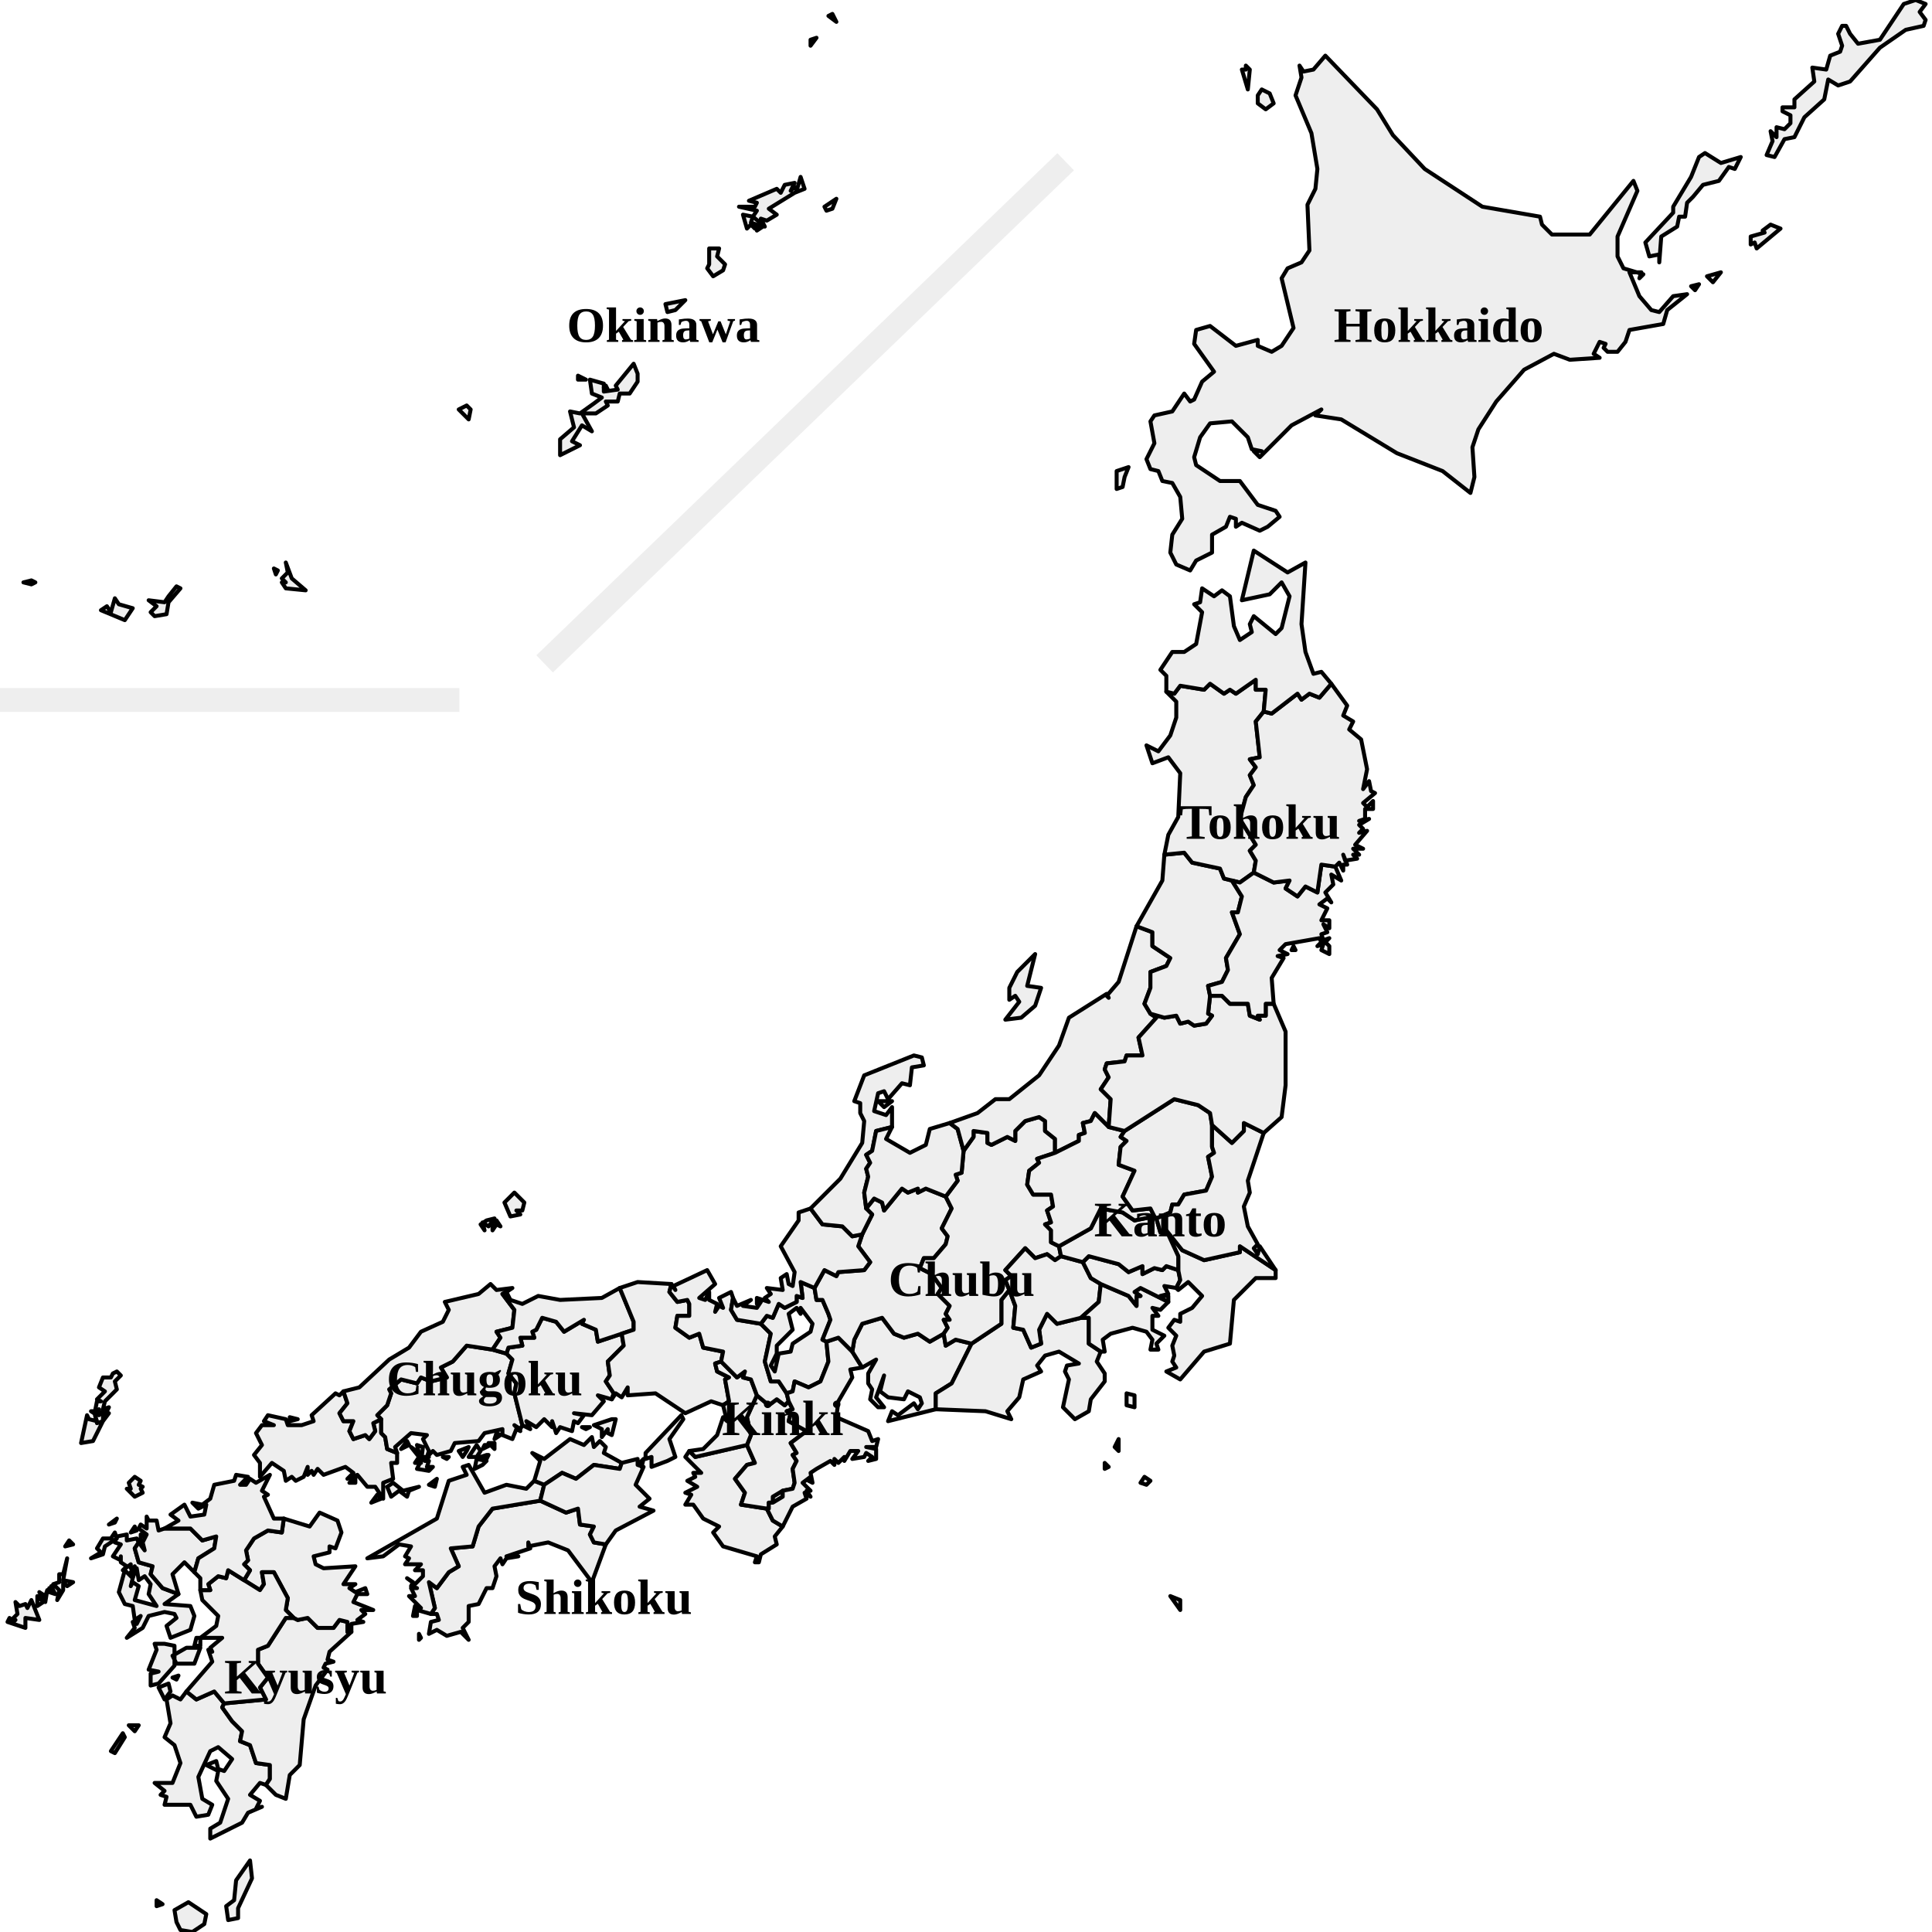
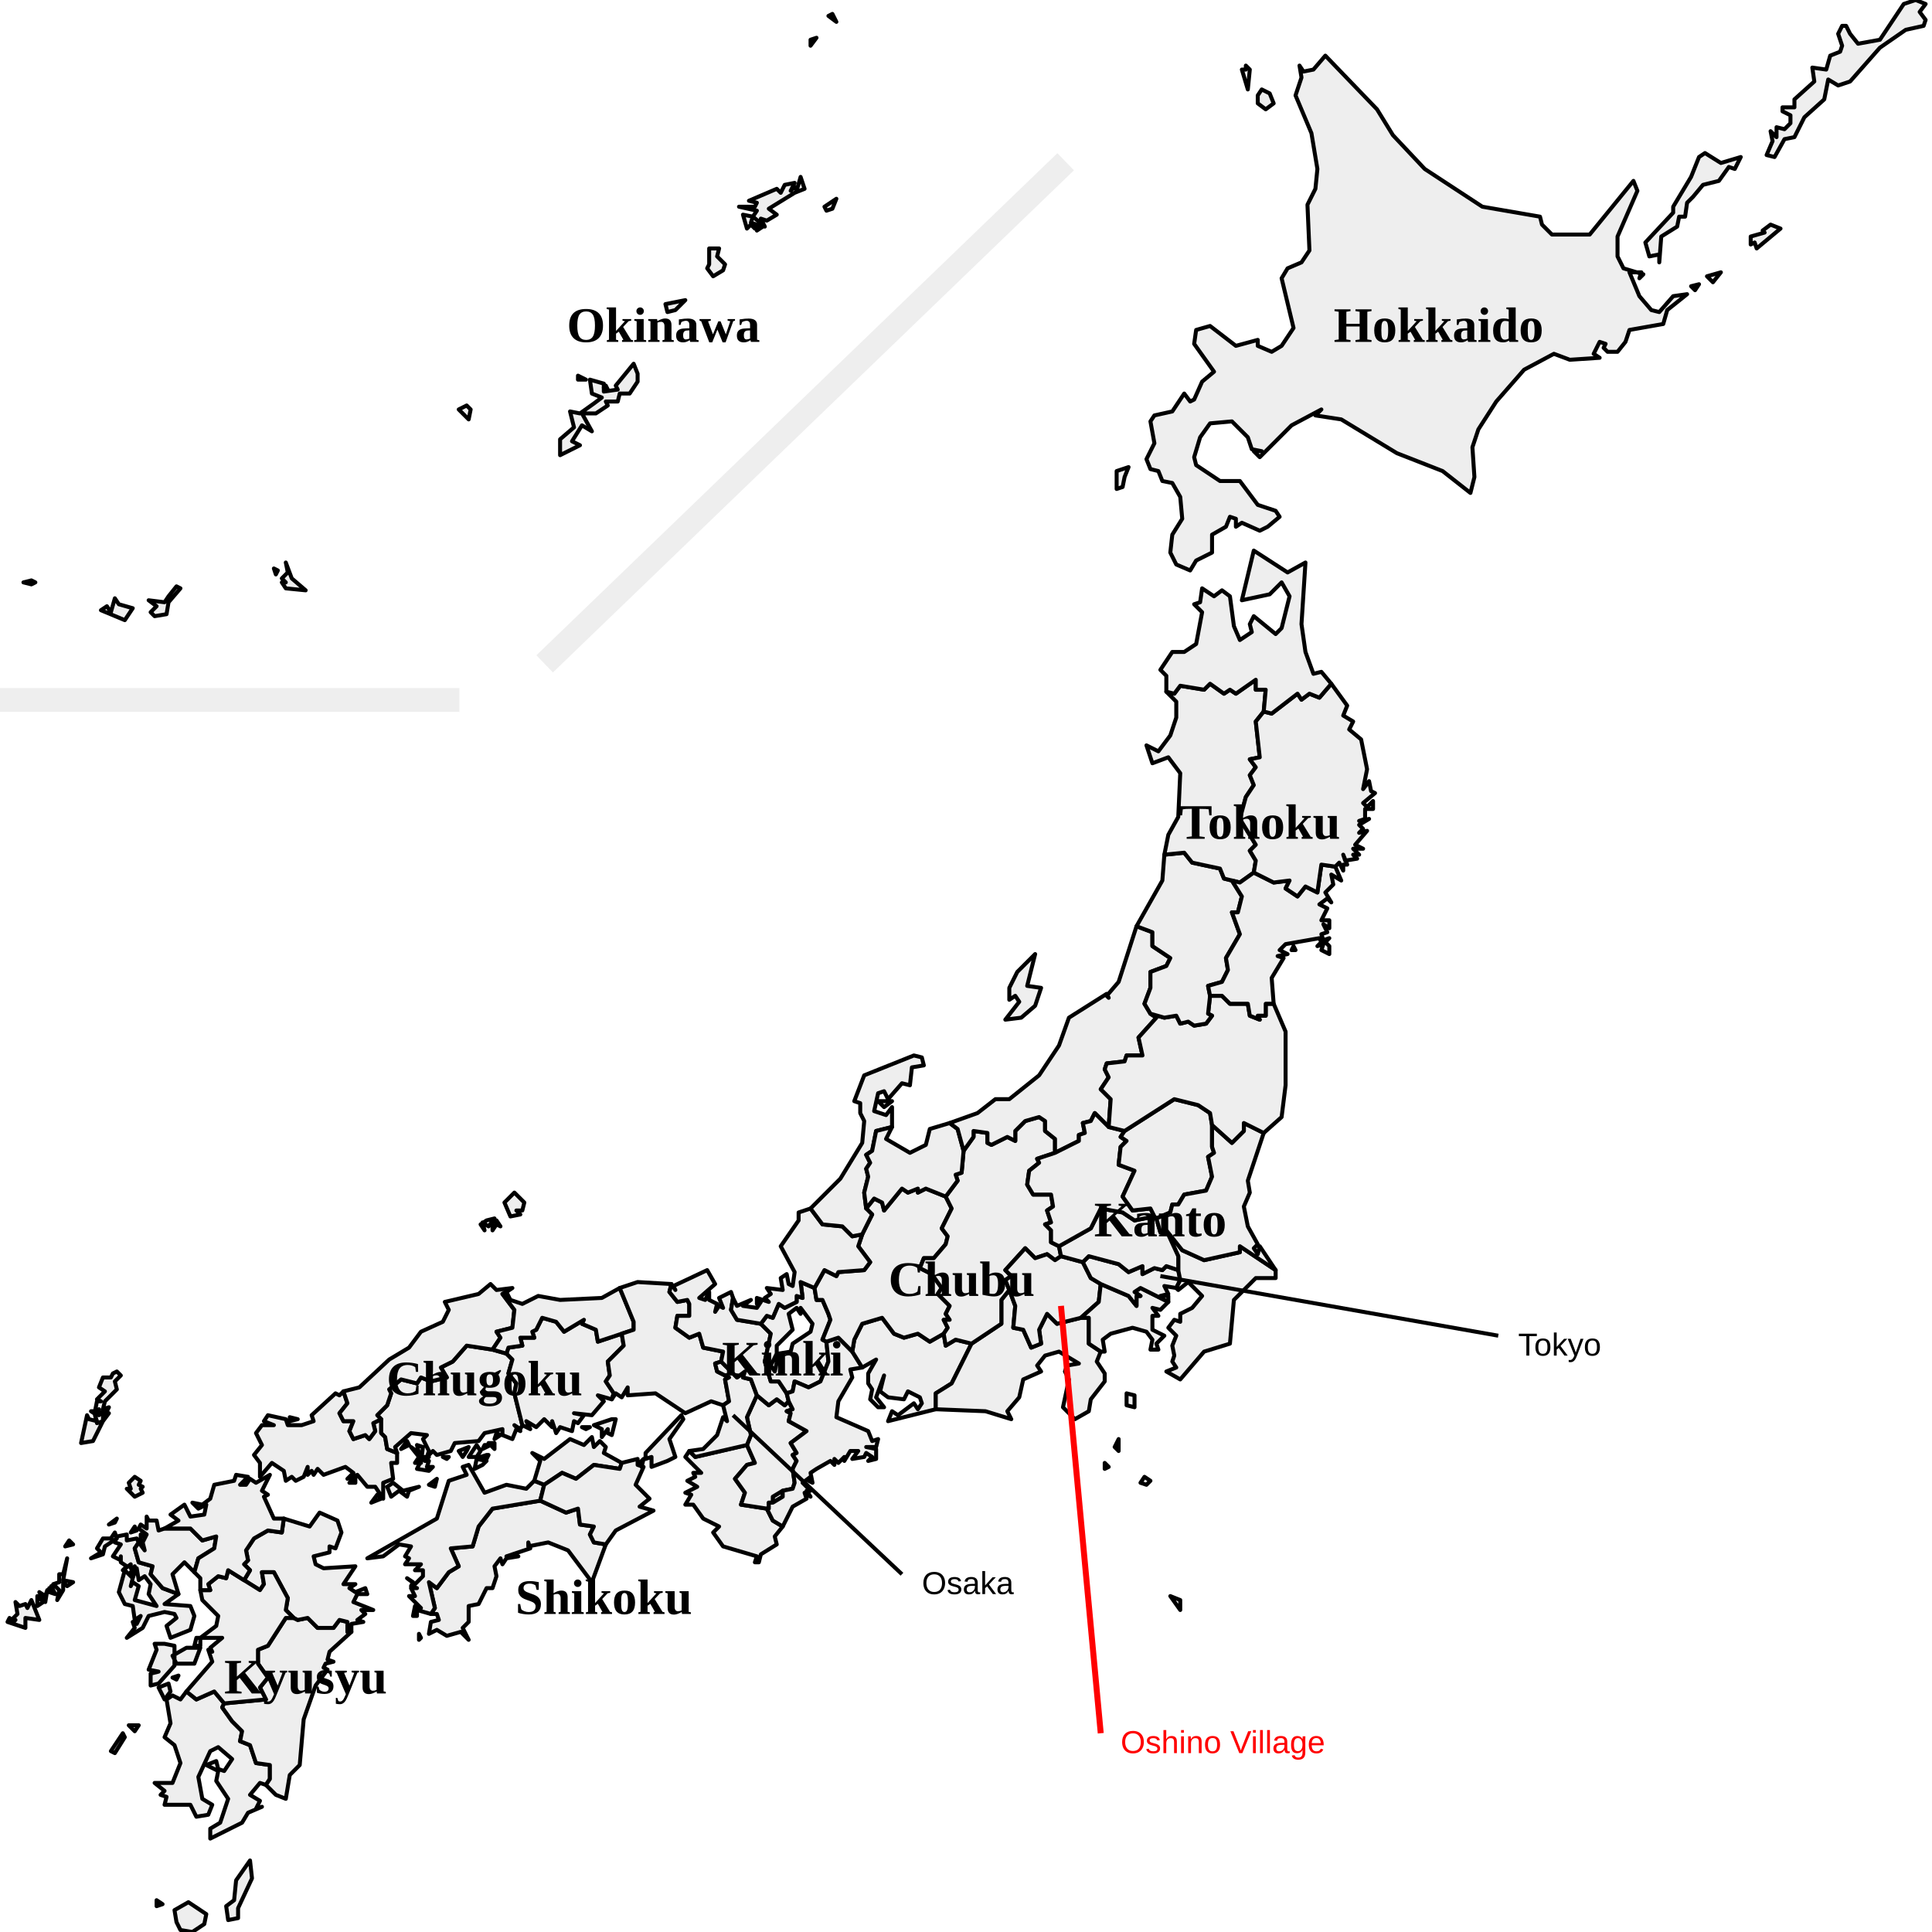
<svg xmlns="http://www.w3.org/2000/svg" class="geolonia-svg-map" viewBox="0 0 1000 1000">
  <g class="svg-map" transform="matrix(1.028807, 0, 0, 1.028807, -47.54424, -28.80658)">
    <g class="prefectures" transform="matrix(1, 0, 0, 1, 6, 18)">
      <g class="okinawa kyusyu-okinawa prefecture" data-code="47" stroke-linejoin="round" fill="#EEEEEE" fill-rule="nonzero" stroke="#000000" stroke-width="2.0" transform="translate(52, 193)">
        <polygon points="4 109 6 110 4 111 0 110" />
        <polygon points="48 121 55 123 51 129 39 124 42 122 44 125 46 118" />
        <polygon points="132 113 130 110 132 110 130 108 133 105 132 100 135 108 142 114" />
        <polygon points="225 23 224 28 219 23 223 21" />
        <polygon points="73 117 77 112 79 113 73 120 72 126 66 127 64 125 67 122 63 119 71 120" />
        <polygon points="287 20 291 17 286 15 285 8 292 10 292 14 299 13 298 11 307 0 309 5 309 9 305 15 300 15 299 19 293 19 294 21 288 25 281 25 286 34 281 31 276 39 280 41 270 46 270 38 277 32 275 24 280 25" />
        <polygon points="127 106 126 103 128 104" />
        <polygon points="279 8 279 6 283 8" />
        <polygon points="293 11 294 13 292 12" />
      </g>
      <g class="kagoshima kyusyu kyusyu-okinawa prefecture" data-code="46" stroke-linejoin="round" fill="#EEEEEE" fill-rule="nonzero" stroke="#000000" stroke-width="2.0" transform="translate(96, 17)">
        <polygon points="23 949 26 951 23 952" />
        <polygon points="33 960 32 954 39 950 48 956 47 961 41 965 35 964" />
        <polygon points="64 953 64 958 59 959 58 952 62 949 63 939 70 929 71 938" />
        <polygon points="38 844 43 848 52 844 57 850 56 852 61 859 66 864 65 869 70 871 73 880 80 881 80 888 78 891 75 890 70 896 75 899 73 903 76 902 69 905 66 910 50 918 50 913 55 910 59 898 53 889 54 884 48 881 53 879 54 883 57 884 61 878 54 872 50 874 44 887 46 898 51 901 49 906 43 907 40 901 27 901 28 897 25 896 27 894 22 890 31 890 35 880 32 871 27 867 30 860 28 848 31 846 35 848" />
        <polygon points="31 837 34 836 33 838" />
        <polygon points="27 848 24 842 29 840 30 844" />
        <polygon points="4 868 6 865 7 867 2 875 0 874" />
        <polygon points="12 864 9 861 14 861" />
        <polygon points="284 149 280 150 279 146 289 144" />
        <polygon points="301 126 301 118 306 118 305 122 309 126 308 129 303 132 300 128" />
        <polygon points="363 98 360 99 359 97 365 93" />
        <polygon points="344 90 331 98 335 101 330 104 327 103 329 107 323 102 325 99 316 97 324 97 325 95 321 94 335 88 337 90 339 86 344 85 342 89 344 87 345 89 347 82 349 88" />
        <polygon points="324 108 322 106 320 108 318 101 323 102 322 105 328 107 325 109 326 107" />
        <polygon points="355 12 352 16 352 13" />
        <polygon points="361 1 363 0 365 4" />
      </g>
      <g class="miyazaki kyusyu kyusyu-okinawa prefecture" data-code="45" stroke-linejoin="round" fill="#EEEEEE" fill-rule="nonzero" stroke="#000000" stroke-width="2.0" transform="translate(152, 824)">
        <polygon points="36 0 38 1 43 0 48 5 56 5 59 1 63 2 63 7 65 7 54 17 53 21 56 22 52 23 51 25 53 26 47 34 41 51 39 74 34 79 32 91 27 89 22 84 24 81 24 74 17 73 14 64 9 62 10 57 5 52 0 45 1 43 22 41 19 35 23 30 18 23 18 16 23 14 32 0" />
      </g>
      <g class="oita kyusyu kyusyu-okinawa prefecture" data-code="44" stroke-linejoin="round" fill="#EEEEEE" fill-rule="nonzero" stroke="#000000" stroke-width="2.0" transform="translate(163, 771)">
        <polygon points="0 34 3 29 0 26 2 24 1 19 5 13 12 9 19 10 20 3 33 7 38 0 47 4 49 10 46 18 43 17 43 20 35 22 36 26 40 28 56 27 50 36 56 36 53 38 56 40 61 38 62 41 57 41 55 45 65 49 59 49 61 51 57 54 60 55 54 56 54 60 52 60 52 55 48 54 45 58 37 58 32 53 27 54 25 53 21 49 22 43 15 30 9 30 10 36 8 39" />
      </g>
      <g class="kumamoto kyusyu kyusyu-okinawa prefecture" data-code="43" stroke-linejoin="round" fill="#EEEEEE" fill-rule="nonzero" stroke="#000000" stroke-width="2.0" transform="translate(115, 800)">
        <path d="M8,37 L13,38 L13,48 L5,57 L1,58 L1,52 L5,51 L0,50 L4,40 L3,37 L8,37 Z M20,47 L14,47 L12,43 L19,39 L26,39 L23,47 L20,47 Z M24,34 L26,34 L26,38 L23,38 L24,34 Z M38,67 L33,61 L24,65 L19,61 L32,46 L30,40 L32,41 L31,39 L37,34 L26,34 L34,28 L35,23 L27,15 L26,10 L31,10 L30,7 L35,3 L39,4 L40,0 L48,5 L56,10 L58,7 L57,1 L63,1 L70,14 L69,20 L73,24 L69,24 L60,38 L55,40 L55,47 L60,54 L56,59 L59,65 L38,67 Z" />
      </g>
      <g class="nagasaki kyusyu kyusyu-okinawa prefecture" data-code="42" stroke-linejoin="round" fill="#EEEEEE" fill-rule="nonzero" stroke="#000000" stroke-width="2.0" transform="translate(44, 700)">
        <path d="M53,1 L55,0 L57,2 L54,5 L55,9 L49,15 L48,19 L51,18 L49,22 L51,21 L48,25 L48,20 L46,22 L46,19 L45,22 L42,20 L44,20 L45,15 L47,15 L45,14 L49,10 L46,8 L48,3 L52,3 L53,1 Z M46,29 L43,35 L37,36 L40,22 L41,24 L45,25 L44,22 L45,26 L48,25 L46,29 Z M67,59 L68,61 L64,63 L60,59 L62,59 L61,56 L64,53 L67,55 L66,57 L68,58 L67,59 Z M28,110 L25,115 L26,110 L23,107 L26,106 L26,102 L28,102 L30,94 L28,105 L33,106 L30,108 L28,106 L28,110 Z M24,112 L21,111 L21,109 L23,111 L22,108 L24,112 Z M19,113 L20,110 L19,116 L16,111 L19,113 Z M6,118 L9,117 L10,119 L12,115 L16,125 L9,124 L9,129 L0,126 L1,124 L3,126 L4,125 L2,125 L5,122 L4,116 L6,118 Z M65,80 L62,81 L64,78 L65,80 Z M67,82 L70,84 L67,86 L67,82 Z M29,88 L31,85 L33,87 L29,88 Z M54,76 L51,77 L55,74 L54,76 Z M66,86 L64,89 L66,96 L73,98 L72,102 L78,109 L86,112 L79,117 L92,118 L94,123 L92,130 L82,134 L80,128 L85,124 L84,122 L79,121 L71,123 L68,129 L60,134 L64,129 L63,126 L65,127 L67,123 L64,125 L63,118 L59,117 L56,111 L59,100 L63,104 L62,108 L63,106 L66,108 L64,115 L75,118 L71,112 L72,107 L69,103 L66,105 L65,99 L62,99 L62,97 L58,100 L60,98 L57,96 L57,93 L57,95 L53,93 L57,87 L54,86 L55,83 L60,82 L60,85 L65,84 L66,86 Z M49,88 L48,92 L42,94 L47,91 L45,89 L48,84 L52,84 L54,81 L55,84 L49,88 Z M15,115 L15,113 L18,116 L15,118 L15,115 Z M64,101 L63,104 L62,101 L64,98 L64,101 Z" />
      </g>
      <g class="saga kyusyu kyusyu-okinawa prefecture" data-code="41" stroke-linejoin="round" fill="#EEEEEE" fill-rule="nonzero" stroke="#000000" stroke-width="2.0" transform="translate(108, 773)">
        <polygon points="15 6 28 6 34 12 41 10 40 16 32 21 30 28 25 23 19 29 22 39 14 36 8 29 9 25 2 23 0 16 2 13 5 17 4 13 6 9 2 6 3 4 6 6 6 0 7 2 11 2 12 7" />
      </g>
      <g class="fukuoka kyusyu kyusyu-okinawa prefecture" data-code="40" stroke-linejoin="round" fill="#EEEEEE" fill-rule="nonzero" stroke="#000000" stroke-width="2.0" transform="translate(123, 752)">
        <polygon points="40 53 32 48 31 52 27 51 22 55 23 58 18 58 18 52 15 49 17 42 25 37 26 31 19 33 13 27 0 27 7 23 3 20 10 15 13 21 20 20 21 15 17 17 14 14 19 15 23 12 25 5 35 3 36 0 42 1 38 5 41 5 43 2 46 4 53 0 49 8 52 10 50 11 55 22 60 22 59 29 52 28 45 32 41 38 42 43 40 45 43 48" />
      </g>
      <g class="kochi shikoku prefecture" data-code="39" stroke-linejoin="round" fill="#EEEEEE" fill-rule="nonzero" stroke="#000000" stroke-width="2.0" transform="translate(251, 765)">
        <path d="M61,0 L74,6 L80,4 L81,12 L88,13 L86,17 L88,21 L94,22 L87,41 L75,25 L65,21 L55,23 L55,21 L56,24 L44,28 L50,28 L44,29 L42,32 L41,29 L38,33 L39,38 L37,44 L34,44 L30,52 L25,53 L25,61 L22,64 L25,70 L21,66 L14,68 L9,65 L5,67 L6,61 L10,60 L9,57 L6,57 L8,54 L5,41 L9,44 L15,36 L20,33 L16,24 L27,23 L30,13 L37,4 L61,0 Z M1,69 L0,70 L0,67 L1,69 Z" />
      </g>
      <g class="ehime shikoku prefecture" data-code="38" stroke-linejoin="round" fill="#EEEEEE" fill-rule="nonzero" stroke="#000000" stroke-width="2.0" transform="translate(225, 737)">
        <path d="M34,21 L31,20 L35,17 L34,21 Z M55,6 L51,6 L55,0 L57,3 L55,6 Z M60,5 L61,5 L60,7 L57,6 L60,5 Z M58,10 L54,12 L55,7 L60,8 L58,10 Z M32,85 L25,83 L25,86 L23,86 L24,81 L27,82 L21,76 L24,76 L22,72 L25,72 L22,71 L23,69 L20,67 L24,70 L28,66 L28,63 L24,63 L27,60 L19,60 L21,57 L19,56 L22,51 L16,50 L8,56 L0,57 L35,37 L41,18 L50,15 L48,11 L51,10 L59,24 L70,20 L80,22 L84,18 L89,20 L87,28 L63,32 L56,41 L53,51 L42,52 L46,61 L41,64 L35,72 L31,69 L34,82 L32,85 Z" />
      </g>
      <g class="kagawa shikoku prefecture" data-code="37" stroke-linejoin="round" fill="#EEEEEE" fill-rule="nonzero" stroke="#000000" stroke-width="2.0" transform="translate(308, 724)">
        <path d="M6,33 L1,31 L4,21 L0,17 L6,20 L19,10 L26,13 L30,9 L31,14 L34,11 L37,14 L36,17 L45,22 L44,25 L31,23 L22,30 L15,27 L6,33 Z M27,5 L25,4 L29,4 L27,5 Z M40,0 L42,0 L40,8 L38,7 L38,5 L35,9 L35,5 L31,3 L40,0 Z" />
      </g>
      <g class="tokushima shikoku prefecture" data-code="36" stroke-linejoin="round" fill="#EEEEEE" fill-rule="nonzero" stroke="#000000" stroke-width="2.0" transform="translate(312, 744)">
        <path d="M50,2 L52,0 L51,4 L50,2 Z M41,2 L49,0 L49,3 L52,4 L48,13 L55,20 L50,24 L57,26 L38,36 L33,43 L27,42 L25,38 L27,34 L20,33 L19,25 L13,27 L0,21 L2,13 L11,7 L18,10 L27,3 L40,5 L41,2 Z" />
      </g>
      <g class="yamaguchi chugoku prefecture" data-code="35" stroke-linejoin="round" fill="#EEEEEE" fill-rule="nonzero" stroke="#000000" stroke-width="2.0" transform="translate(168, 710)">
        <path d="M45,0 L47,6 L43,11 L45,15 L50,15 L48,20 L50,24 L56,22 L58,24 L61,20 L60,16 L64,14 L64,21 L66,23 L67,29 L72,31 L72,36 L69,36 L70,44 L65,46 L65,54 L61,48 L57,48 L52,42 L47,44 L50,41 L46,38 L35,42 L32,39 L30,42 L29,40 L27,42 L27,38 L25,43 L21,45 L19,43 L16,45 L15,40 L9,36 L3,43 L3,36 L0,32 L4,27 L1,21 L4,17 L10,17 L5,15 L7,12 L16,14 L17,17 L24,17 L30,15 L29,12 L41,1 L43,2 L45,0 Z M64,54 L59,56 L62,52 L64,54 Z M75,50 L83,48 L78,50 L77,53 L73,50 L69,53 L67,48 L70,46 L75,50 Z M18,15 L18,13 L22,14 L18,15 Z M51,46 L48,46 L51,43 L51,46 Z" />
      </g>
      <g class="hiroshima chugoku prefecture" data-code="34" stroke-linejoin="round" fill="#EEEEEE" fill-rule="nonzero" stroke="#000000" stroke-width="2.0" transform="translate(230, 687)">
        <path d="M73,40 L72,42 L69,40 L72,43 L70,42 L68,47 L63,45 L63,42 L54,44 L51,48 L39,49 L37,53 L30,55 L28,53 L25,56 L26,53 L23,47 L25,45 L17,44 L9,51 L10,54 L5,52 L4,46 L2,44 L2,37 L0,35 L5,30 L7,24 L6,22 L12,17 L20,19 L22,16 L27,18 L35,16 L32,11 L38,8 L45,0 L58,2 L65,4 L68,7 L66,14 L70,19 L69,24 L73,40 Z M45,53 L43,56 L41,53 L46,51 L45,53 Z M21,54 L20,50 L23,51 L22,59 L19,59 L21,56 L17,51 L21,54 Z M15,48 L16,50 L12,52 L15,48 Z M35,57 L33,56 L36,56 L35,57 Z M24,58 L26,58 L25,61 L28,61 L26,63 L20,62 L23,56 L26,56 L24,58 Z M59,49 L59,52 L56,49 L59,49 Z M57,50 L53,52 L54,50 L57,50 Z M60,44 L62,45 L59,47 L60,44 Z" />
      </g>
      <g class="okayama chugoku prefecture" data-code="33" stroke-linejoin="round" fill="#EEEEEE" fill-rule="nonzero" stroke="#000000" stroke-width="2.0" transform="translate(295, 673)">
        <polygon points="58 8 59 14 51 22 52 29 50 32 54 38 53 41 46 39 49 42 43 49 34 48 39 49 36 53 34 52 33 57 27 55 25 58 23 52 23 55 19 51 15 55 10 52 12 56 8 54 4 38 5 33 1 28 3 21 0 18 1 15 8 14 7 10 14 10 13 7 15 6 18 0 25 2 29 7 39 1 38 3 45 6 46 12" />
      </g>
      <g class="shimane chugoku prefecture" data-code="32" stroke-linejoin="round" fill="#EEEEEE" fill-rule="nonzero" stroke="#000000" stroke-width="2.0" transform="translate(211, 610)">
        <path d="M74,14 L78,13 L75,17 L72,15 L73,19 L71,16 L74,14 Z M79,16 L77,19 L77,15 L79,14 L81,17 L79,16 Z M83,5 L88,0 L93,5 L92,9 L89,9 L91,11 L86,12 L83,5 Z M2,100 L10,98 L25,84 L35,78 L41,70 L52,65 L55,59 L53,55 L70,51 L76,46 L79,49 L87,48 L84,50 L82,51 L88,59 L87,68 L79,70 L81,73 L77,79 L64,77 L57,85 L51,88 L54,93 L46,95 L41,93 L39,96 L31,94 L25,99 L26,101 L24,107 L19,112 L21,114 L17,116 L18,120 L15,124 L13,122 L7,124 L5,120 L7,115 L2,115 L0,111 L4,106 L2,100 Z" />
      </g>
      <g class="tottori chugoku prefecture" data-code="31" stroke-linejoin="round" fill="#EEEEEE" fill-rule="nonzero" stroke="#000000" stroke-width="2.0" transform="translate(288, 658)">
        <polygon points="7 33 0 31 4 25 2 22 10 20 11 11 5 3 7 2 9 6 15 8 23 4 34 6 55 5 64 0 71 17 71 21 65 23 53 27 52 21 45 18 46 16 36 22 32 17 25 15 22 21 20 22 21 25 14 25 15 29 8 30" />
      </g>
      <g class="wakayama kinki prefecture" data-code="30" stroke-linejoin="round" fill="#EEEEEE" fill-rule="nonzero" stroke="#000000" stroke-width="2.0" transform="translate(385, 737)">
        <path d="M41,32 L44,38 L49,41 L45,46 L46,50 L38,55 L37,59 L35,59 L36,56 L19,51 L14,44 L17,41 L9,37 L4,30 L0,30 L3,25 L0,24 L6,21 L1,18 L5,16 L4,14 L8,14 L0,6 L2,3 L5,6 L31,0 L35,9 L31,10 L25,17 L30,24 L28,30 L41,32 Z M49,23 L49,26 L44,29 L44,26 L49,23 Z" />
      </g>
      <g class="nara kinki prefecture" data-code="29" stroke-linejoin="round" fill="#EEEEEE" fill-rule="nonzero" stroke="#000000" stroke-width="2.0" transform="translate(410, 712)">
        <polygon points="24 48 19 51 19 54 17 54 17 57 16 57 3 55 5 49 0 42 6 35 10 34 6 25 8 20 6 11 11 0 17 5 21 2 25 5 27 3 29 7 26 8 28 9 27 13 36 18 28 24 31 29 29 30 31 33 29 37 30 44 29 47" />
      </g>
      <g class="hyogo kinki prefecture" data-code="28" stroke-linejoin="round" fill="#EEEEEE" fill-rule="nonzero" stroke="#000000" stroke-width="2.0" transform="translate(345, 655)">
        <path d="M31,90 L23,93 L23,88 L20,89 L20,86 L38,67 L39,69 L32,79 L35,88 L31,90 Z M3,59 L4,56 L0,50 L2,47 L1,40 L9,32 L8,26 L14,24 L14,20 L7,3 L16,0 L33,1 L32,5 L36,10 L41,9 L42,11 L42,17 L36,17 L35,23 L42,28 L47,26 L49,33 L59,35 L58,40 L55,41 L56,45 L62,48 L60,49 L62,60 L59,62 L53,60 L40,66 L25,56 L11,57 L11,53 L8,58 L5,56 L3,59 Z" />
      </g>
      <g class="osaka kinki prefecture" data-code="27" stroke-linejoin="round" fill="#EEEEEE" fill-rule="nonzero" stroke="#000000" stroke-width="2.0" transform="translate(387, 695)">
        <polygon points="16 0 24 8 28 5 27 8 31 9 34 17 29 28 31 37 29 42 3 48 0 45 7 44 14 37 17 28 19 30 17 22 20 20 18 9 20 8 14 5 13 1" />
      </g>
      <g class="kyoto kinki prefecture" data-code="26" stroke-linejoin="round" fill="#EEEEEE" fill-rule="nonzero" stroke="#000000" stroke-width="2.0" transform="translate(377, 649)">
        <polygon points="44 63 41 55 37 54 38 51 34 54 26 46 27 41 17 39 15 32 10 34 3 29 4 23 10 23 10 17 9 15 4 16 0 11 1 7 3 10 2 8 19 0 23 7 15 14 18 15 20 11 20 15 24 17 23 21 25 18 27 19 25 14 31 11 32 14 31 20 34 25 46 27 51 32 48 46 51 56 55 56 59 62 60 66 58 68 54 65 50 68" />
      </g>
      <g class="shiga kinki prefecture" data-code="25" stroke-linejoin="round" fill="#EEEEEE" fill-rule="nonzero" stroke="#000000" stroke-width="2.0" transform="translate(423, 655)">
        <path d="M20,0 L27,3 L28,9 L31,9 L34,16 L35,19 L31,29 L33,30 L34,40 L30,50 L24,53 L17,50 L16,55 L13,56 L9,50 L5,50 L2,40 L5,26 L0,21 L3,17 L6,18 L9,11 L12,13 L18,10 L18,7 L21,8 L20,0 Z M20,13 L20,16 L18,13 L14,16 L16,24 L8,32 L8,36 L5,42 L7,45 L9,36 L15,35 L16,31 L25,25 L26,21 L20,13 Z" />
      </g>
      <g class="mie kinki prefecture" data-code="24" stroke-linejoin="round" fill="#EEEEEE" fill-rule="nonzero" stroke="#000000" stroke-width="2.0" transform="translate(426, 683)">
        <polygon points="8 95 3 92 0 86 1 86 1 83 3 83 8 80 8 77 13 76 14 73 13 66 15 62 13 59 15 58 12 53 20 47 11 42 12 38 10 37 13 36 11 32 10 28 13 27 14 22 21 25 27 22 31 12 30 2 36 0 43 7 48 15 42 16 43 20 36 32 35 40 51 47 53 52 56 51 55 55 50 55 55 56 55 61 51 62 53 60 50 58 49 60 43 61 46 57 42 57 39 62 39 60 36 63 34 61 34 64 32 62 25 66 22 68 23 73 21 72 22 70 18 73 22 77 20 77 22 80 19 78 20 81 13 85" />
      </g>
      <g class="aichi chubu prefecture" data-code="23" stroke-linejoin="round" fill="#EEEEEE" fill-rule="nonzero" stroke="#000000" stroke-width="2.0" transform="translate(469, 673)">
        <polygon points="42 46 18 52 20 47 23 49 31 43 33 46 35 43 34 40 28 37 26 41 18 40 14 37 16 29 12 40 16 45 13 45 9 41 10 36 8 33 8 28 12 21 5 25 0 17 1 11 5 3 15 0 21 8 26 10 33 8 39 12 46 8 47 14 52 11 60 13 50 33 42 38" />
      </g>
      <g class="shizuoka chubu prefecture" data-code="22" stroke-linejoin="round" fill="#EEEEEE" fill-rule="nonzero" stroke="#000000" stroke-width="2.0" transform="translate(511, 659)">
        <polygon points="73 14 77 14 77 27 83 31 81 36 85 42 85 46 78 55 77 61 70 65 64 59 67 45 65 41 66 38 72 37 62 31 55 33 51 38 53 41 44 45 42 54 36 61 38 65 25 61 0 60 0 52 8 47 18 27 33 17 33 5 37 0 40 8 39 19 44 20 48 29 53 27 52 20 56 12 61 17" />
      </g>
      <g class="gifu chubu prefecture" data-code="21" stroke-linejoin="round" fill="#EEEEEE" fill-rule="nonzero" stroke="#000000" stroke-width="2.0" transform="translate(450, 608)">
        <polygon points="66 4 69 10 64 20 67 24 66 28 60 35 55 35 53 40 59 43 64 50 62 53 68 59 66 63 68 66 65 66 67 70 65 73 58 77 52 73 45 75 40 73 34 65 24 68 20 76 19 82 12 75 6 77 4 76 8 66 7 63 4 56 1 56 0 50 5 41 11 44 12 42 25 41 28 37 22 29 24 23 29 13 26 10 30 5 34 7 35 11 44 0 47 2 52 0 52 2 56 0" />
      </g>
      <g class="nagano chubu prefecture" data-code="20" stroke-linejoin="round" fill="#EEEEEE" fill-rule="nonzero" stroke="#000000" stroke-width="2.0" transform="translate(503, 572)">
        <polygon points="68 18 59 21 60 23 55 27 54 34 57 39 66 39 67 45 64 47 66 53 63 54 66 57 66 63 70 65 71 70 68 72 64 69 58 71 53 66 43 77 46 80 43 82 45 87 41 92 41 104 26 114 18 112 13 115 12 109 14 106 12 102 15 102 13 99 15 95 9 89 11 86 6 79 0 76 2 71 7 71 13 64 14 60 11 56 16 46 13 40 19 32 18 29 21 28 22 17 27 10 27 7 34 8 34 13 36 14 44 10 48 12 48 7 53 2 60 0 63 2 63 7 68 11" />
      </g>
      <g class="yamanashi chubu prefecture" data-code="19" stroke-linejoin="round" fill="#EEEEEE" fill-rule="nonzero" stroke="#000000" stroke-width="2.0" transform="translate(546, 638)">
        <polygon points="2 21 0 16 3 14 0 11 10 0 15 5 21 3 25 6 28 4 39 7 43 15 48 18 47 27 38 35 26 38 21 33 17 41 18 48 13 50 9 41 4 40 5 29" />
      </g>
      <g class="fukui chubu prefecture" data-code="18" stroke-linejoin="round" fill="#EEEEEE" fill-rule="nonzero" stroke="#000000" stroke-width="2.0" transform="translate(408, 618)">
        <polygon points="40 0 46 8 56 9 61 14 66 13 64 19 70 27 67 31 54 32 53 34 47 31 42 40 35 37 36 45 33 44 33 47 27 50 24 48 21 55 18 54 15 58 3 56 0 51 1 45 3 49 10 46 6 49 13 50 15 47 13 48 13 45 19 47 17 45 20 43 18 40 26 41 25 35 28 33 29 38 31 39 32 32 25 19 34 6 34 2" />
      </g>
      <g class="ishikawa chubu prefecture" data-code="17" stroke-linejoin="round" fill="#EEEEEE" fill-rule="nonzero" stroke="#000000" stroke-width="2.0" transform="translate(448, 541)">
        <path d="M37,26 L34,23 L41,23 L37,26 Z M28,77 L31,80 L26,90 L21,91 L16,86 L6,85 L0,77 L15,62 L26,44 L27,33 L25,29 L25,24 L22,23 L27,10 L52,0 L56,1 L57,5 L51,6 L50,15 L46,14 L39,22 L37,18 L34,19 L32,28 L38,30 L41,26 L41,36 L33,38 L31,48 L28,50 L30,54 L28,57 L29,61 L27,69 L28,77 Z" />
      </g>
      <g class="toyama chubu prefecture" data-code="16" stroke-linejoin="round" fill="#EEEEEE" fill-rule="nonzero" stroke="#000000" stroke-width="2.0" transform="translate(475, 575)">
        <polygon points="41 37 31 33 27 35 27 33 22 35 19 33 10 44 9 40 5 38 1 43 0 35 2 27 1 23 3 20 1 16 4 14 6 4 14 2 11 8 23 15 31 11 33 3 43 0 47 3 50 14 49 25 46 26 47 29" />
      </g>
      <g class="niigata chubu prefecture" data-code="15" stroke-linejoin="round" fill="#EEEEEE" fill-rule="nonzero" stroke="#000000" stroke-width="2.0" transform="translate(518, 476)">
        <path d="M7,113 L4,102 L0,99 L14,94 L23,87 L30,87 L45,75 L55,60 L60,46 L79,34 L80,36 L79,35 L85,28 L94,0 L102,3 L102,10 L111,16 L109,20 L101,23 L101,31 L98,39 L101,44 L104,46 L95,56 L97,65 L89,65 L88,68 L79,69 L78,72 L80,76 L76,82 L81,87 L80,101 L73,94 L71,98 L67,99 L68,104 L65,105 L65,108 L53,114 L53,107 L48,103 L48,98 L45,96 L38,98 L33,103 L33,108 L29,106 L21,110 L19,109 L19,104 L12,103 L12,106 L7,113 Z M36,46 L28,47 L35,38 L33,35 L30,37 L30,31 L34,23 L43,14 L39,30 L46,31 L43,40 L36,46 Z" />
      </g>
      <g class="kanagawa kanto prefecture" data-code="14" stroke-linejoin="round" fill="#EEEEEE" fill-rule="nonzero" stroke="#000000" stroke-width="2.0" transform="translate(584, 656)">
        <polygon points="10 0 24 6 28 11 28 6 30 6 27 4 30 2 44 9 40 13 36 12 39 16 36 16 36 23 42 26 38 30 39 33 35 33 36 28 33 24 26 22 15 25 11 28 12 34 10 34 4 30 4 17 0 17 9 9" />
      </g>
      <g class="tokyo kanto prefecture" data-code="13" stroke-linejoin="round" fill="#EEEEEE" fill-rule="nonzero" stroke="#000000" stroke-width="2.0" transform="translate(585, 642)">
        <path d="M49,173 L49,178 L44,171 L49,173 Z M34,113 L32,115 L29,114 L31,111 L34,113 Z M11,104 L13,106 L11,107 L11,104 Z M18,98 L16,96 L18,92 L18,98 Z M22,75 L22,69 L26,70 L26,76 L22,75 Z M48,7 L49,12 L47,16 L41,15 L43,19 L39,20 L43,20 L43,23 L29,16 L26,18 L29,20 L27,20 L27,25 L23,20 L9,14 L4,11 L0,3 L3,0 L18,4 L23,8 L30,5 L30,9 L36,6 L40,7 L42,5 L48,7 Z" />
      </g>
      <g class="chiba kanto prefecture" data-code="12" stroke-linejoin="round" fill="#EEEEEE" fill-rule="nonzero" stroke="#000000" stroke-width="2.0" transform="translate(627, 629)">
        <polygon points="5 29 7 25 6 20 6 13 0 0 8 10 19 15 37 11 37 8 55 20 55 24 45 24 34 35 32 57 19 61 7 75 0 71 5 69 3 66 4 63 3 58 5 53 1 49 4 45 7 46 7 42 13 39 18 33 11 26 6 30" />
      </g>
      <g class="saitama kanto prefecture" data-code="11" stroke-linejoin="round" fill="#EEEEEE" fill-rule="nonzero" stroke="#000000" stroke-width="2.0" transform="translate(573, 618)">
        <polygon points="48 4 49 5 51 12 54 11 54 11 60 24 60 31 54 29 52 31 48 30 42 33 42 29 35 32 30 28 15 24 12 27 1 24 0 19 16 10 21 0 32 2 38 6" />
      </g>
      <g class="gunma kanto prefecture" data-code="10" stroke-linejoin="round" fill="#EEEEEE" fill-rule="nonzero" stroke="#000000" stroke-width="2.0" transform="translate(557, 570)">
        <polygon points="64 52 54 54 48 50 37 48 32 58 16 67 12 65 12 59 9 56 12 55 10 49 13 47 12 41 3 41 0 36 1 29 6 25 5 23 14 20 26 14 26 11 29 10 28 5 32 4 34 0 41 7 49 9 47 12 50 14 47 17 46 26 54 29 48 42 53 49 62 48" />
      </g>
      <g class="tochigi kanto prefecture" data-code="9" stroke-linejoin="round" fill="#EEEEEE" fill-rule="nonzero" stroke="#000000" stroke-width="2.0" transform="translate(603, 563)">
        <polygon points="19 60 18 59 16 55 7 56 2 49 8 36 0 33 1 24 4 21 1 19 3 16 28 0 40 3 46 7 47 13 47 24 48 27 45 29 47 39 44 46 33 48 30 53 27 53 26 57" />
      </g>
      <g class="ibaraki kanto prefecture" data-code="8" stroke-linejoin="round" fill="#EEEEEE" fill-rule="nonzero" stroke="#000000" stroke-width="2.0" transform="translate(622, 575)">
        <polygon points="5 54 5 54 2 55 0 48 7 45 8 41 11 41 14 36 25 34 28 27 26 17 29 15 28 12 28 1 38 10 44 4 44 0 54 5 46 29 47 35 44 42 46 52 51 61 49 63 51 66 52 62 60 74 42 62 42 65 24 69 13 64" />
      </g>
      <g class="fukushima tohoku prefecture" data-code="7" stroke-linejoin="round" fill="#EEEEEE" fill-rule="nonzero" stroke="#000000" stroke-width="2.0" transform="translate(594, 511)">
        <polygon points="82 69 72 64 72 68 66 74 56 65 55 59 49 55 37 52 12 68 4 66 5 52 0 47 4 41 2 37 3 34 12 33 13 30 21 30 19 21 28 11 25 9 32 11 38 10 40 14 44 13 47 15 53 14 56 10 54 9 55 0 61 0 65 4 74 4 75 10 80 12 79 10 83 10 83 4 87 4 93 18 93 45 91 61" />
      </g>
      <g class="yamagata tohoku prefecture" data-code="6" stroke-linejoin="round" fill="#EEEEEE" fill-rule="nonzero" stroke="#000000" stroke-width="2.0" transform="translate(612, 439)">
        <polygon points="14 1 24 0 28 5 42 8 44 13 48 14 53 22 51 30 48 30 52 41 45 53 46 59 43 65 36 67 37 72 36 81 38 82 35 86 29 87 26 85 22 86 20 82 14 83 7 81 4 76 7 68 7 60 15 57 17 53 8 47 8 40 0 37 13 14" />
      </g>
      <g class="akita tohoku prefecture" data-code="5" stroke-linejoin="round" fill="#EEEEEE" fill-rule="nonzero" stroke="#000000" stroke-width="2.0" transform="translate(617, 352)">
        <polygon points="54 97 47 102 43 101 39 100 37 95 23 92 19 87 9 88 11 78 16 69 17 47 11 39 3 42 0 33 6 36 12 28 15 19 15 11 10 6 14 7 17 3 29 5 32 2 39 7 42 5 45 7 55 0 55 5 60 5 59 16 55 21 57 39 52 40 55 44 52 48 54 53 50 59 47 70 55 83 52 86 55 91" />
      </g>
      <g class="miyagi tohoku prefecture" data-code="4" stroke-linejoin="round" fill="#EEEEEE" fill-rule="nonzero" stroke="#000000" stroke-width="2.0" transform="translate(648, 445)">
        <path d="M33,70 L29,70 L29,76 L25,76 L26,78 L21,76 L20,70 L11,70 L7,66 L1,66 L0,61 L7,59 L10,53 L9,47 L16,35 L12,24 L15,24 L17,16 L12,8 L16,9 L23,4 L33,9 L41,8 L39,12 L45,16 L49,11 L55,14 L57,0 L64,1 L67,8 L62,5 L63,10 L59,14 L62,19 L60,17 L56,20 L60,22 L57,28 L61,28 L61,32 L58,30 L60,34 L57,35 L58,38 L61,37 L59,39 L61,41 L61,45 L57,43 L58,40 L55,41 L57,39 L56,37 L39,40 L36,43 L40,45 L35,46 L38,47 L32,57 L33,70 Z M43,41 L44,43 L42,43 L43,41 Z" />
      </g>
      <g class="iwate tohoku prefecture" data-code="3" stroke-linejoin="round" fill="#EEEEEE" fill-rule="nonzero" stroke="#000000" stroke-width="2.0" transform="translate(664, 354)">
        <polygon points="48 92 41 91 39 105 33 102 29 107 23 103 25 99 17 100 7 95 8 89 5 84 8 81 0 68 3 57 7 51 5 46 8 42 5 38 10 37 8 19 12 14 16 15 29 5 31 8 35 5 40 7 46 0 54 11 52 16 57 19 55 23 61 28 64 43 62 53 65 49 66 54 68 55 62 60 64 62 67 59 67 63 63 63 63 68 60 69 65 68 60 71 62 73 60 75 64 74 58 81 62 83 57 83 60 86 57 86 59 88 53 89 52 86 54 91 52 91 52 94 50 90" />
      </g>
      <g class="aomori tohoku prefecture" data-code="2" stroke-linejoin="round" fill="#EEEEEE" fill-rule="nonzero" stroke="#000000" stroke-width="2.0" transform="translate(624, 287)">
        <polygon points="3 71 3 63 0 60 6 51 12 51 18 47 21 31 17 27 20 26 21 19 27 23 31 20 35 23 37 38 40 45 46 41 45 37 47 33 58 42 61 39 65 23 61 16 55 22 41 25 47 0 64 11 73 6 71 37 73 51 77 62 81 61 86 67 80 74 75 72 71 75 69 72 56 82 52 81 53 70 48 70 48 65 38 72 35 70 32 72 25 67 22 70 10 68 7 72" />
      </g>
      <g class="hokkaido prefecture" data-code="1" stroke-linejoin="round" fill="#EEEEEE" fill-rule="nonzero" stroke="#000000" stroke-width="2.0" transform="translate(602, 10)">
        <path d="M4,240 L3,245 L0,246 L0,237 L6,235 L4,240 Z M33,261 L32,250 L28,243 L23,242 L21,237 L17,236 L15,231 L19,223 L17,212 L19,209 L28,207 L34,198 L37,202 L39,201 L43,192 L49,187 L39,173 L40,166 L47,164 L60,174 L71,171 L71,174 L78,177 L83,174 L89,165 L83,140 L86,135 L93,132 L97,126 L96,103 L100,95 L101,85 L98,67 L90,48 L93,39 L92,33 L94,36 L99,35 L105,28 L131,55 L139,68 L155,85 L184,104 L213,109 L214,113 L219,118 L238,118 L260,91 L262,96 L252,119 L252,129 L255,135 L265,138 L263,140 L264,137 L258,137 L263,149 L269,156 L273,157 L280,149 L287,148 L277,156 L275,163 L258,166 L256,172 L252,177 L247,177 L245,175 L246,173 L243,172 L240,178 L243,180 L228,181 L220,178 L205,186 L191,202 L182,216 L179,225 L180,240 L178,248 L164,237 L141,228 L113,211 L100,209 L103,206 L88,214 L72,230 L69,227 L73,227 L68,226 L66,220 L58,212 L47,213 L42,220 L39,230 L40,234 L52,242 L62,242 L71,254 L80,257 L82,260 L76,265 L72,267 L63,263 L60,265 L60,261 L57,260 L55,265 L48,269 L48,278 L40,282 L37,287 L30,284 L27,278 L28,269 L33,261 Z M71,48 L73,45 L77,47 L79,52 L75,55 L71,52 L71,48 Z M65,35 L65,33 L67,35 L66,45 L63,35 L65,35 Z M369,17 L367,13 L365,13 L363,17 L365,23 L364,26 L359,28 L357,35 L350,34 L351,41 L341,50 L341,54 L335,54 L335,56 L339,58 L339,62 L336,65 L332,64 L332,69 L329,66 L330,71 L327,78 L331,79 L336,70 L341,69 L346,59 L356,50 L358,40 L363,43 L369,41 L384,24 L397,15 L406,13 L407,10 L404,6 L407,2 L402,0 L396,2 L384,20 L373,22 L369,17 Z M290,99 L295,93 L303,91 L308,84 L311,85 L314,79 L304,82 L296,77 L293,79 L289,89 L280,104 L280,107 L266,122 L268,129 L273,128 L273,132 L274,119 L282,114 L283,109 L286,109 L287,102 L290,99 Z M322,125 L334,115 L329,113 L325,116 L326,117 L319,119 L319,123 L321,122 L322,125 Z M300,142 L304,137 L297,139 L300,142 Z M291,146 L293,143 L289,144 L291,146 Z" />
      </g>
    </g>
    <g class="boundary-line" stroke="#EEEEEE" stroke-width="12" stroke-linejoin="round" style="">
      <line x1="320.227" y1="361.996" x2="582.351" y2="109.378" style="" />
      <line x1="277.337" y1="380.162" x2="46.213" y2="380.162" style="" />
    </g>
    <g class="region-labels" font-size="25" font-weight="bold" fill="black" pointer-events="none">
      <text x="770" y="200" text-anchor="middle">Hokkaido</text>
      <text x="680" y="450" text-anchor="middle">Tohoku</text>
      <text x="630" y="650" text-anchor="middle">Kanto</text>
      <text x="530" y="680" text-anchor="middle">Chubu</text>
-       <text x="440" y="750" text-anchor="middle">Kinki</text>
+       <text x="440" y="720" text-anchor="middle">Kinki</text>
      <text x="290" y="730" text-anchor="middle">Chugoku</text>
      <text x="350" y="840" text-anchor="middle">Shikoku</text>
      <text x="200" y="880" text-anchor="middle">Kyusyu</text>
      <text x="380" y="200" text-anchor="middle">Okinawa</text>
    </g>
+     <line x1="800" y1="700" x2="630" y2="670" stroke="black" stroke-width="2" marker-end="url(#arrowhead)" />
+     <line x1="500" y1="820" x2="415" y2="740" stroke="black" stroke-width="2" marker-end="url(#arrowhead)" />
+     <line x1="600" y1="900" x2="580" y2="685" stroke="red" stroke-width="3" marker-end="url(#arrowhead)" />
+     <text x="810" y="710" font-size="16" font-family="Arial" fill="black">Tokyo</text>
+     <text x="510" y="830" font-size="16" font-family="Arial" fill="black">Osaka</text>
+     <text x="610" y="910" font-size="16" font-family="Arial" fill="red">Oshino Village</text>
  </g>
</svg>
